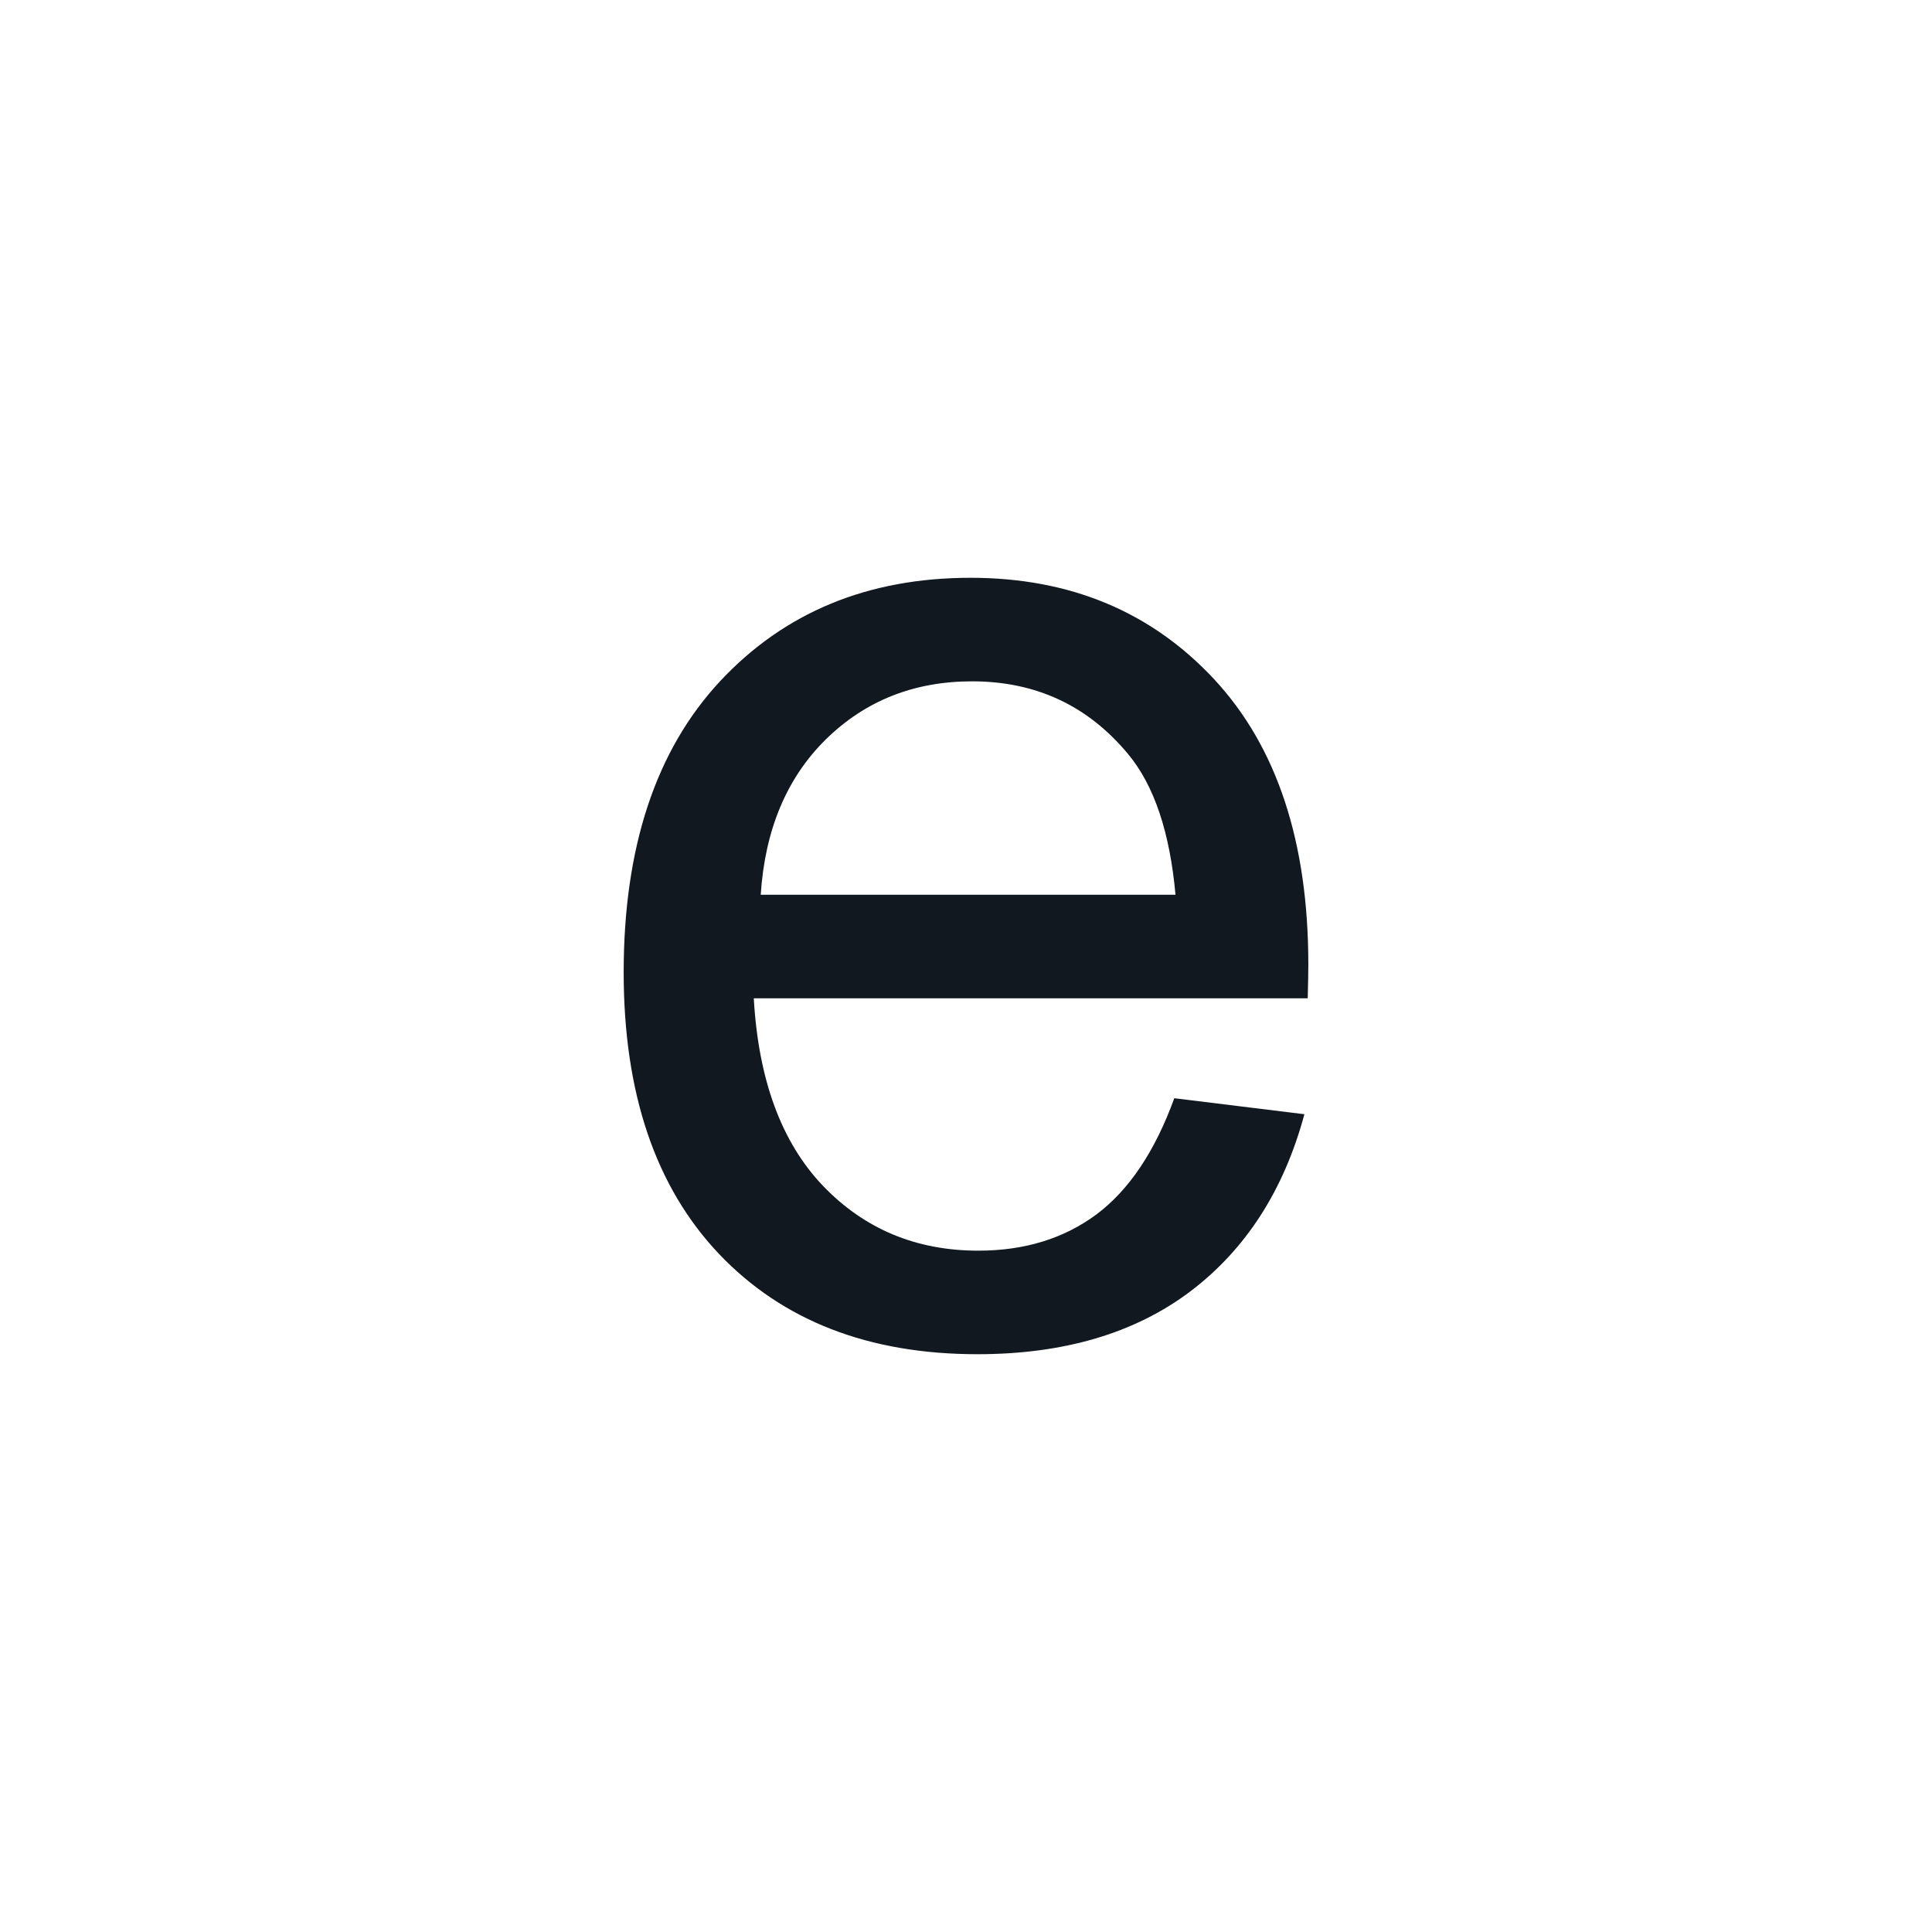
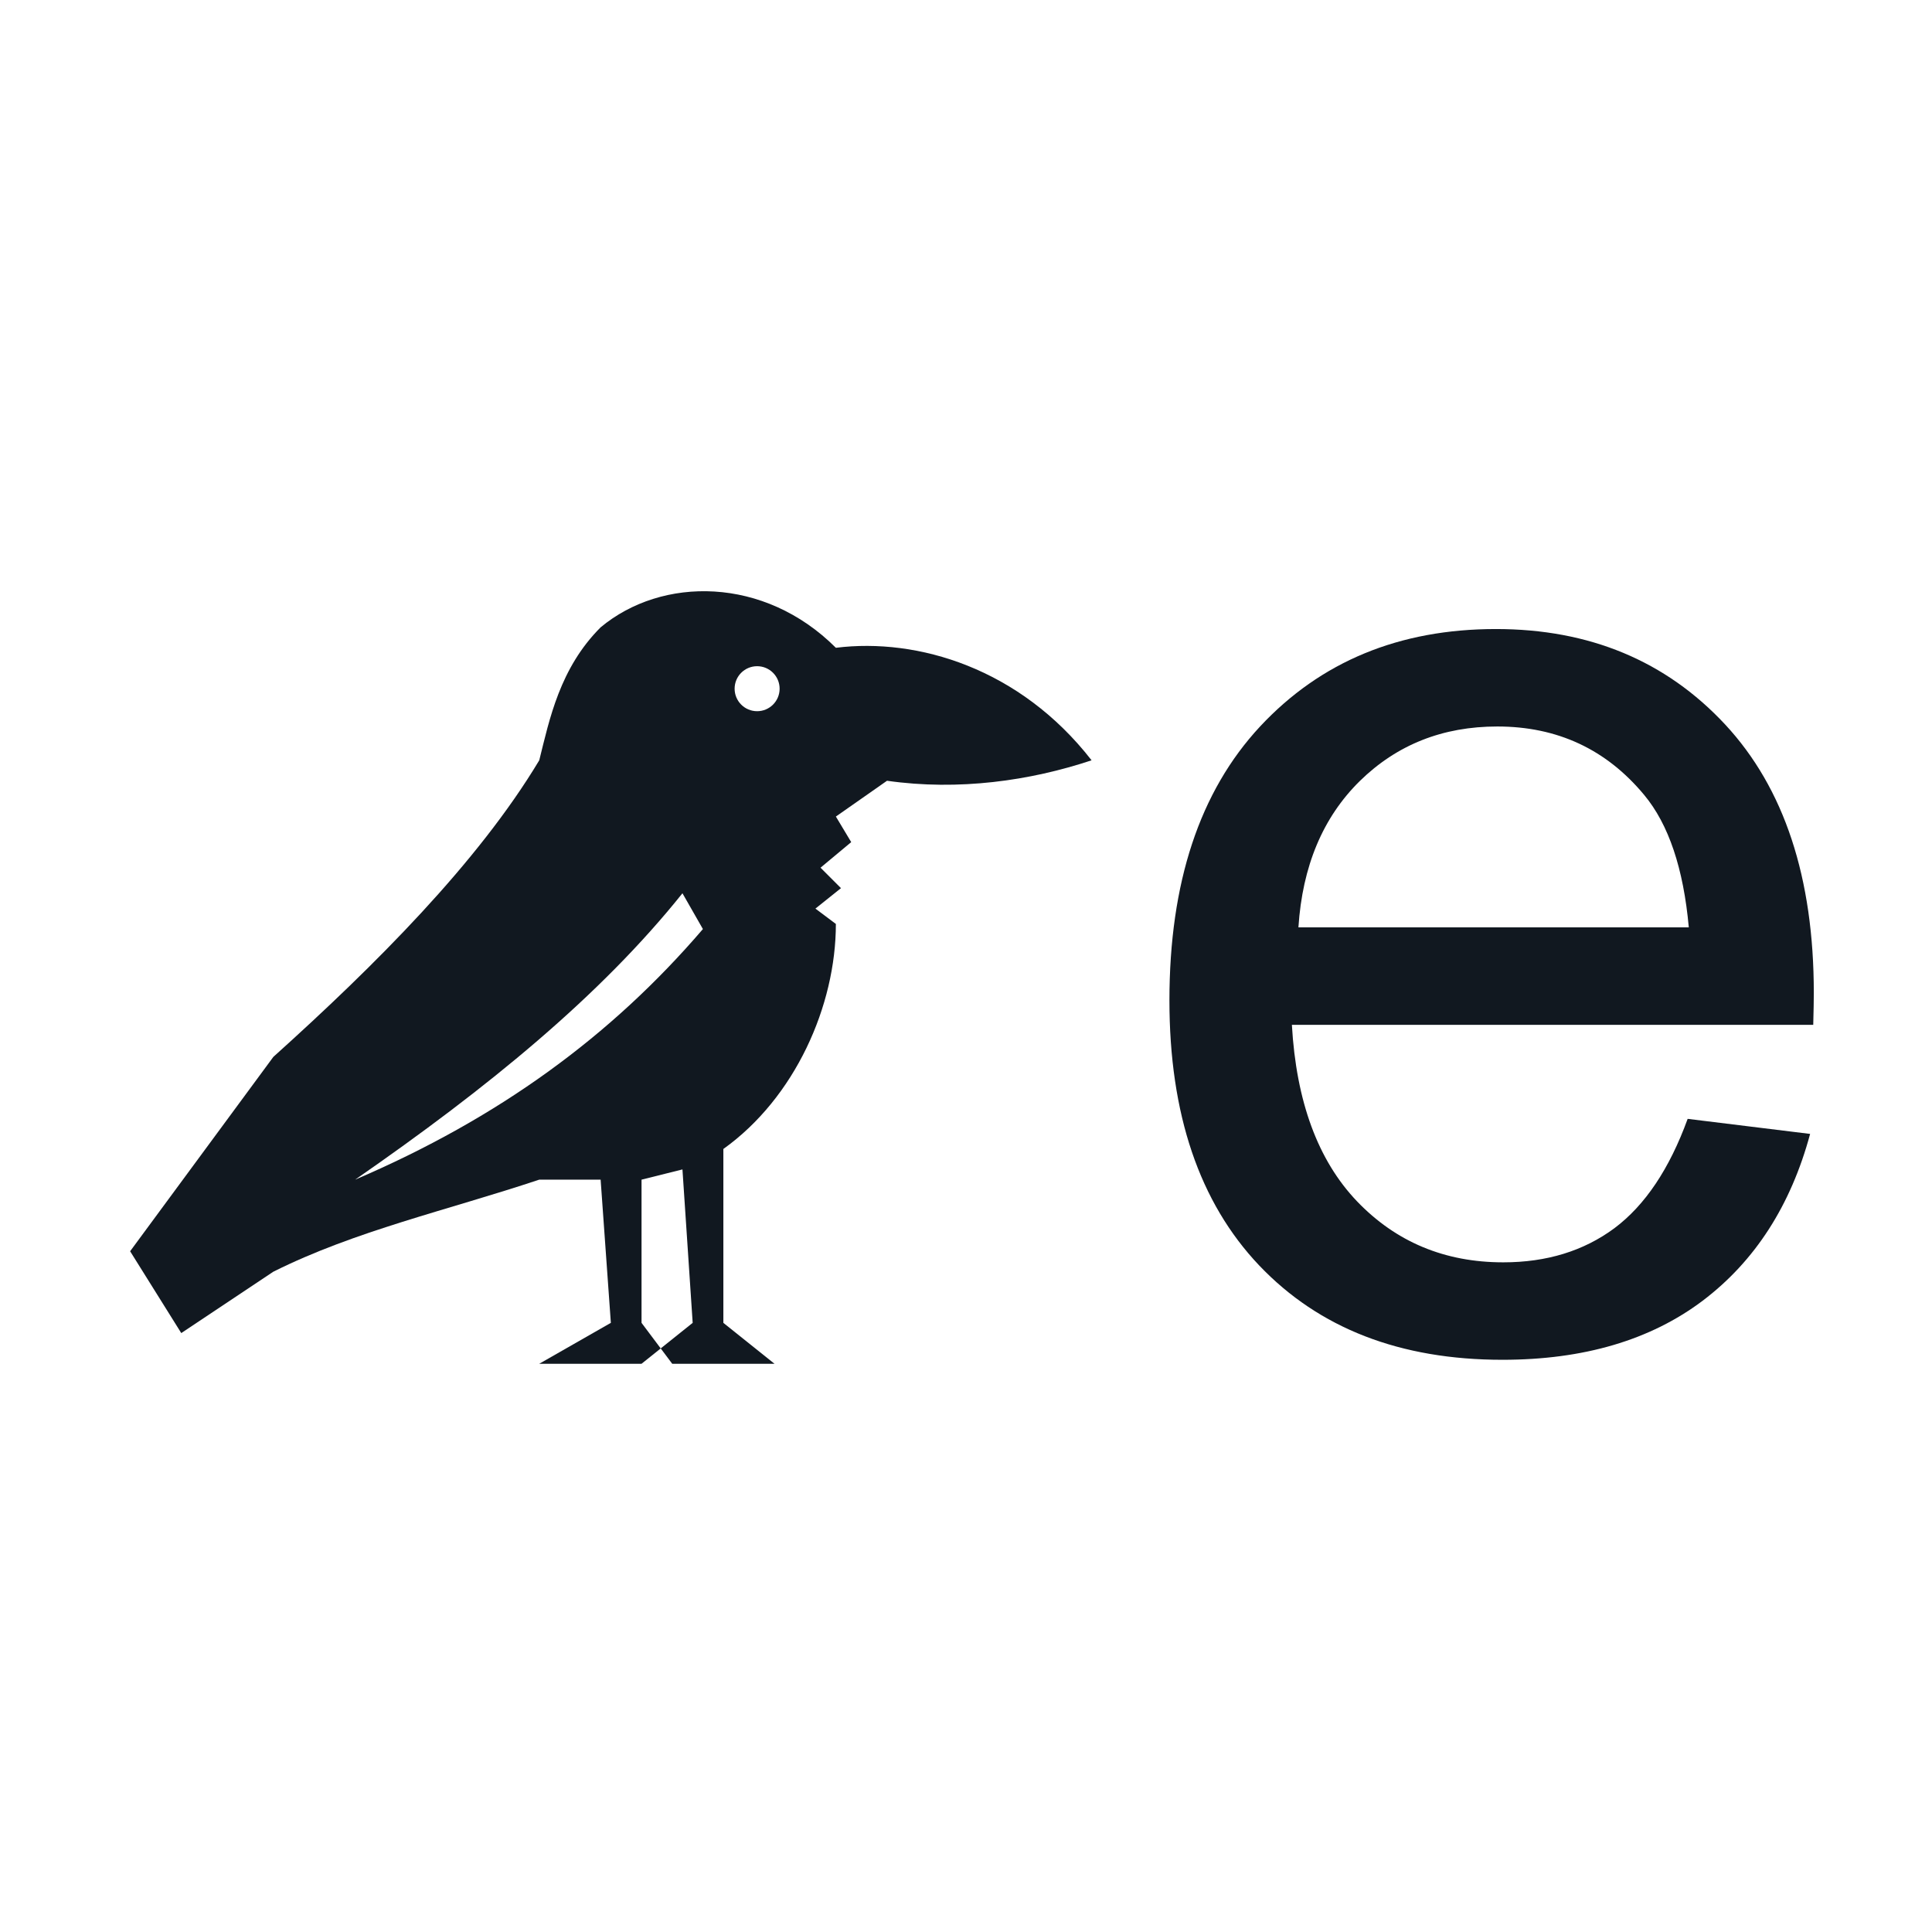
- <svg xmlns="http://www.w3.org/2000/svg" viewBox="22 22 64 64">
+ <svg xmlns="http://www.w3.org/2000/svg" viewBox="13.5 19 68 68">
  <rect x="0" y="0" width="108" height="108" fill="#FFFFFF" />
-   <path d="M60.90 58.38L60.90 58.38L65.21 58.91Q64.19 62.69 61.43 64.78Q58.67 66.86 54.38 66.86L54.38 66.86Q48.98 66.86 45.82 63.54Q42.66 60.21 42.66 54.21L42.66 54.21Q42.66 48.00 45.85 44.57Q49.05 41.14 54.15 41.14L54.15 41.14Q59.09 41.14 62.22 44.50Q65.34 47.86 65.34 53.95L65.34 53.95Q65.34 54.32 65.32 55.07L65.32 55.07L46.97 55.07Q47.20 59.12 49.26 61.28Q51.32 63.43 54.41 63.43L54.41 63.43Q56.70 63.43 58.32 62.23Q59.94 61.02 60.90 58.38ZM47.20 51.64L47.20 51.64L60.94 51.64Q60.66 48.53 59.37 46.98L59.37 46.98Q57.37 44.57 54.20 44.57L54.20 44.57Q51.32 44.57 49.36 46.49Q47.41 48.41 47.20 51.64Z" fill="#111820" />
+   <path transform="translate(17 34.6) scale(.36)" fill-rule="evenodd" d="M97 31 C90 22 80 19 72 20 C65 13 55 13 49 18 C45 22 44 27 43 31 C37 41 27 51 17 60 L3 79 L8 87 L17 81 C25 77 34 75 43 72 L49 72 L50 86 L43 90 L56 90 L53 86 L53 72 L57 71 L58 86 L53 90 L66 90 L61 86 L61 69 C68 64 72 55 72 47 L70 45.5 L72.5 43.5 L70.5 41.5 L73.5 39 L72 36.5 L77 33 C84 34 91 33 97 31 Z M66.5 24 a2.2 2.2 0 1 0 -4.4 0 a2.2 2.2 0 1 0 4.4 0 Z M57 44 C49 54 38 63 25 72 C39 66 50 58 59 47.5 Z" fill="#111820" />
+   <path transform="translate(12 0)" d="M60.90 58.38L60.90 58.38L65.21 58.91Q64.19 62.69 61.43 64.78Q58.67 66.86 54.38 66.86L54.38 66.86Q48.98 66.86 45.82 63.54Q42.66 60.21 42.66 54.21L42.66 54.21Q42.66 48.00 45.85 44.57Q49.05 41.14 54.15 41.14L54.15 41.14Q59.09 41.14 62.22 44.50Q65.34 47.86 65.34 53.95L65.34 53.95Q65.34 54.32 65.32 55.07L65.32 55.07L46.97 55.07Q47.20 59.12 49.26 61.28Q51.32 63.43 54.41 63.43L54.41 63.43Q56.70 63.43 58.32 62.23Q59.94 61.02 60.90 58.38ZM47.20 51.64L47.20 51.64L60.94 51.64Q60.66 48.53 59.37 46.98L59.37 46.98Q57.37 44.57 54.20 44.57L54.20 44.57Q51.32 44.57 49.36 46.49Q47.41 48.41 47.20 51.64Z" fill="#111820" />
</svg>
